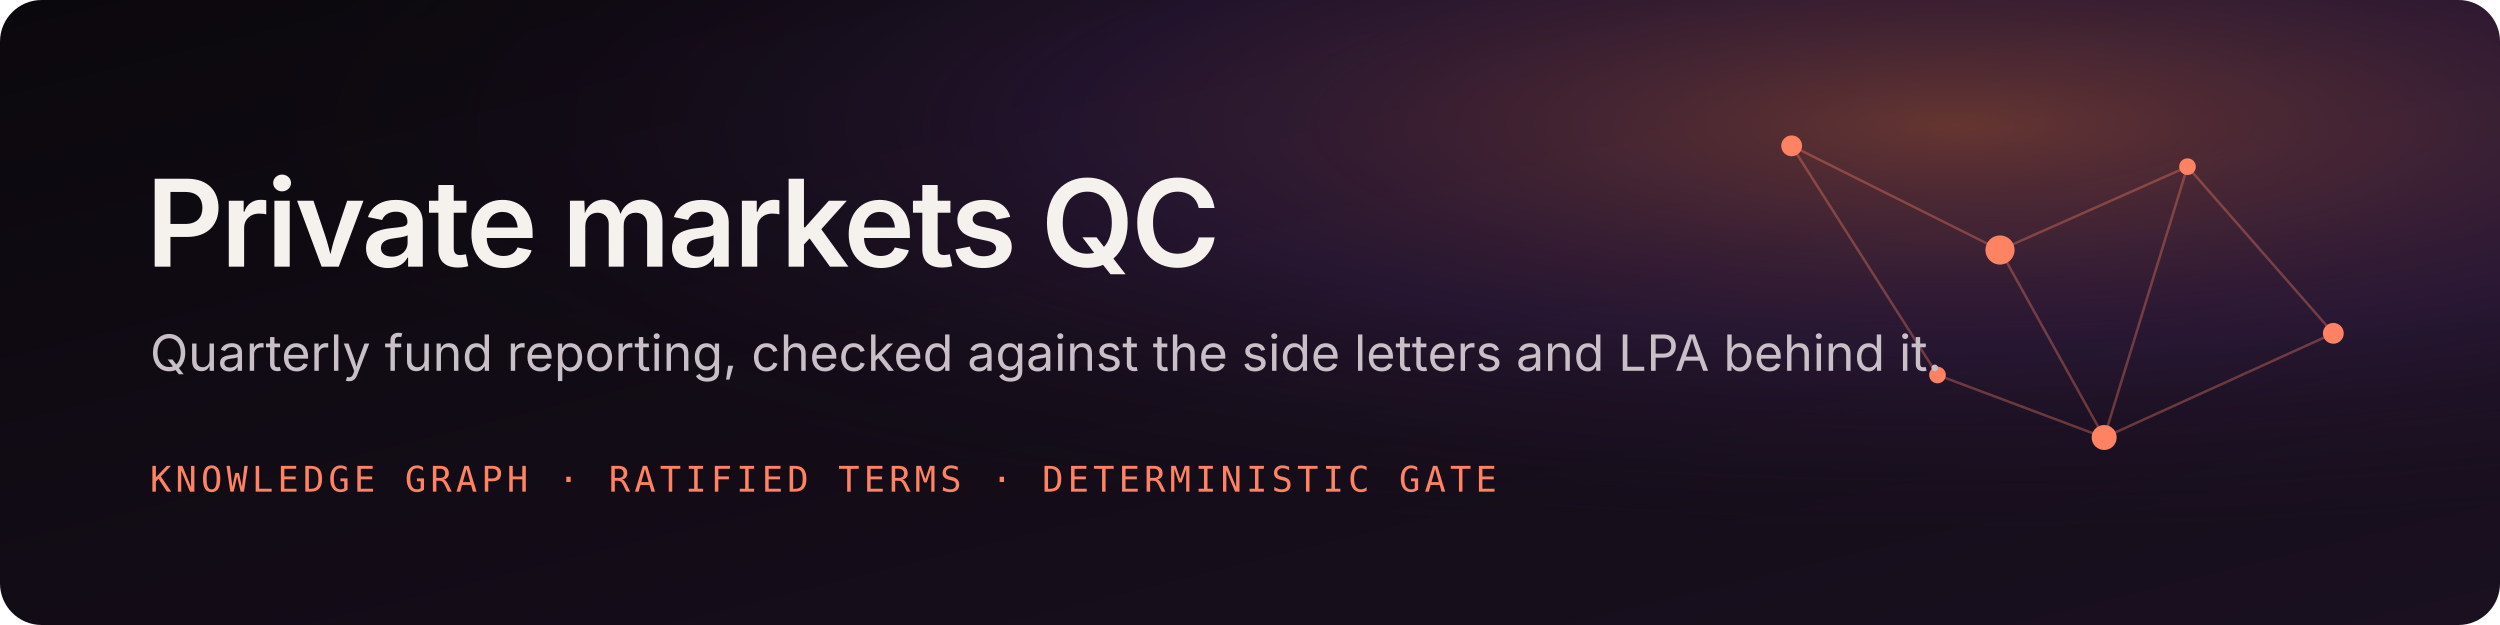
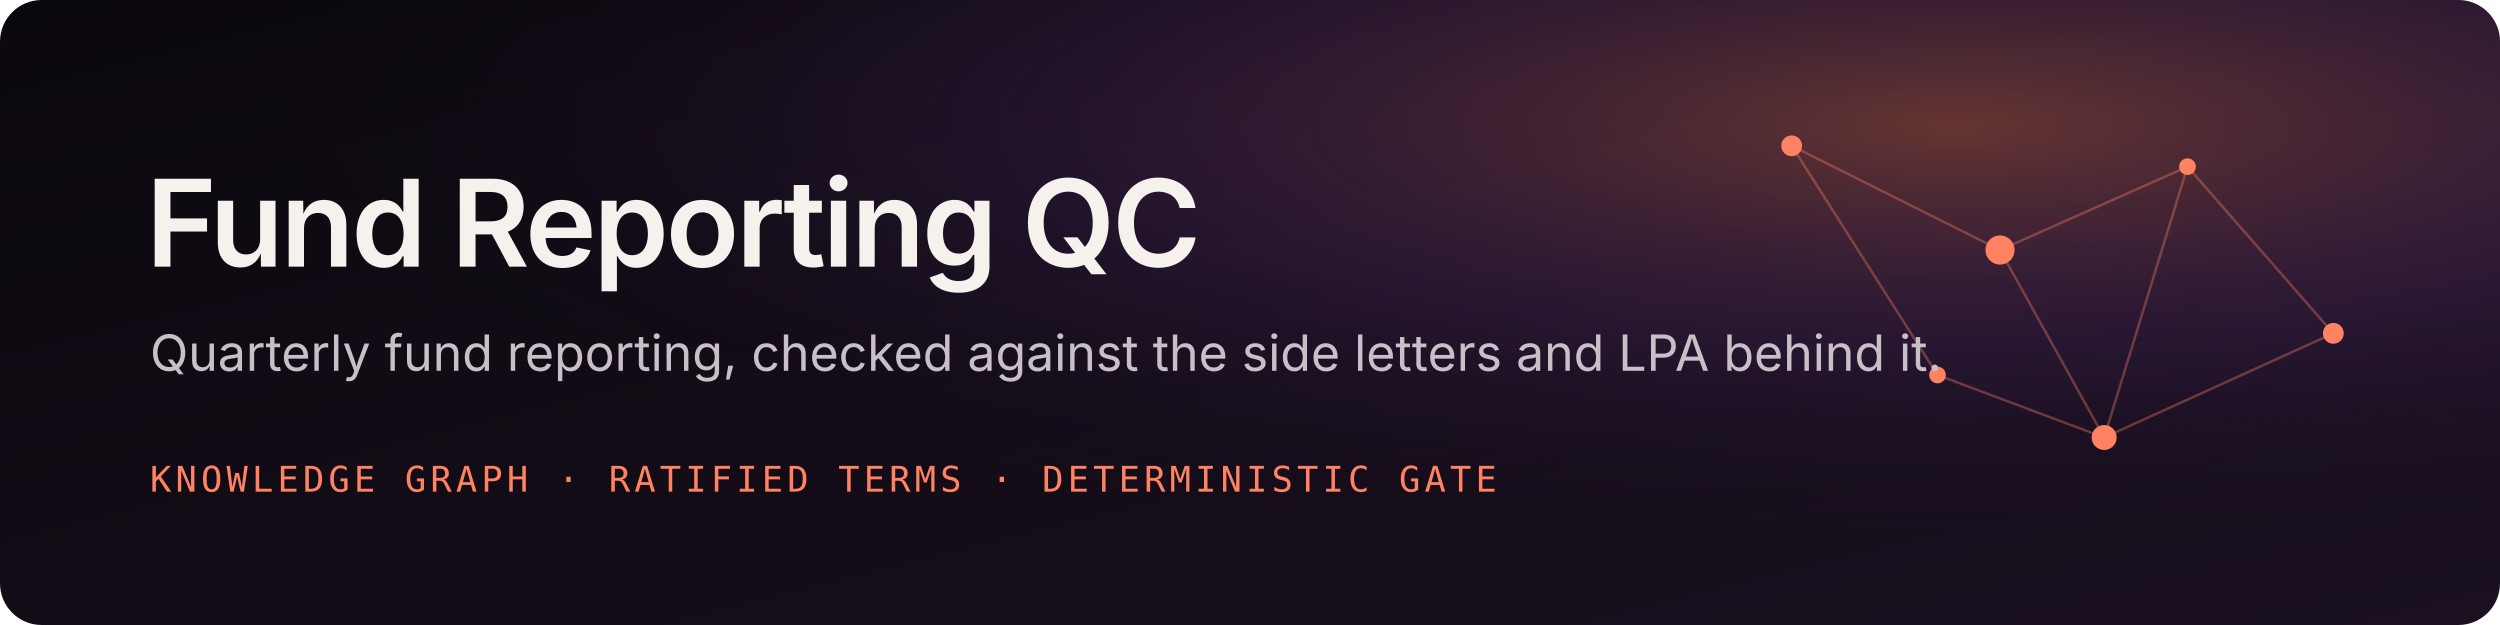
<svg xmlns="http://www.w3.org/2000/svg" width="1200" height="300" viewBox="0 0 1200 300">
  <defs>
    <radialGradient id="glow" cx="78%" cy="20%" r="70%">
      <stop offset="0" stop-color="#ff8262" stop-opacity=".35" />
      <stop offset=".5" stop-color="#7b3fa0" stop-opacity=".18" />
      <stop offset="1" stop-color="#0b080d" stop-opacity="0" />
    </radialGradient>
    <linearGradient id="bg" x1="0" y1="0" x2="1" y2="1">
      <stop offset="0" stop-color="#0b080d" />
      <stop offset="1" stop-color="#1a1020" />
    </linearGradient>
  </defs>
  <rect width="1200" height="300" rx="20" fill="url(#bg)" />
  <rect width="1200" height="300" rx="20" fill="url(#glow)" />
  <g stroke="#ff8262" stroke-opacity=".35" stroke-width="1.2" fill="none">
    <path d="M860 70 L960 120 L1050 80 L1120 160 L1010 210 L930 180 Z M960 120 L1010 210 M930 180 L860 70 M1050 80 L1010 210" />
  </g>
  <g fill="#ff8262">
    <circle cx="860" cy="70" r="5" />
    <circle cx="960" cy="120" r="7" />
    <circle cx="1050" cy="80" r="4" />
    <circle cx="1120" cy="160" r="5" />
    <circle cx="1010" cy="210" r="6" />
    <circle cx="930" cy="180" r="4" />
  </g>
-   <text x="70" y="128" font-family="Inter, 'Segoe UI', Helvetica, Arial, sans-serif" font-size="58" font-weight="600" fill="#f5f1ec" letter-spacing="-1.5">Private markets QC</text>
+   <text x="70" y="128" font-family="Inter, 'Segoe UI', Helvetica, Arial, sans-serif" font-size="58" font-weight="600" fill="#f5f1ec" letter-spacing="-1.5">Fund Reporting QC</text>
  <text x="72" y="178" font-family="Inter, 'Segoe UI', Helvetica, Arial, sans-serif" font-size="24" fill="#c9bfc7">Quarterly fund reporting, checked against the side letters and LPA behind it.</text>
  <text x="72" y="236" font-family="'SF Mono', Menlo, Consolas, monospace" font-size="17" fill="#ff8262" letter-spacing="2">KNOWLEDGE GRAPH · RATIFIED TERMS · DETERMINISTIC GATE</text>
</svg>
